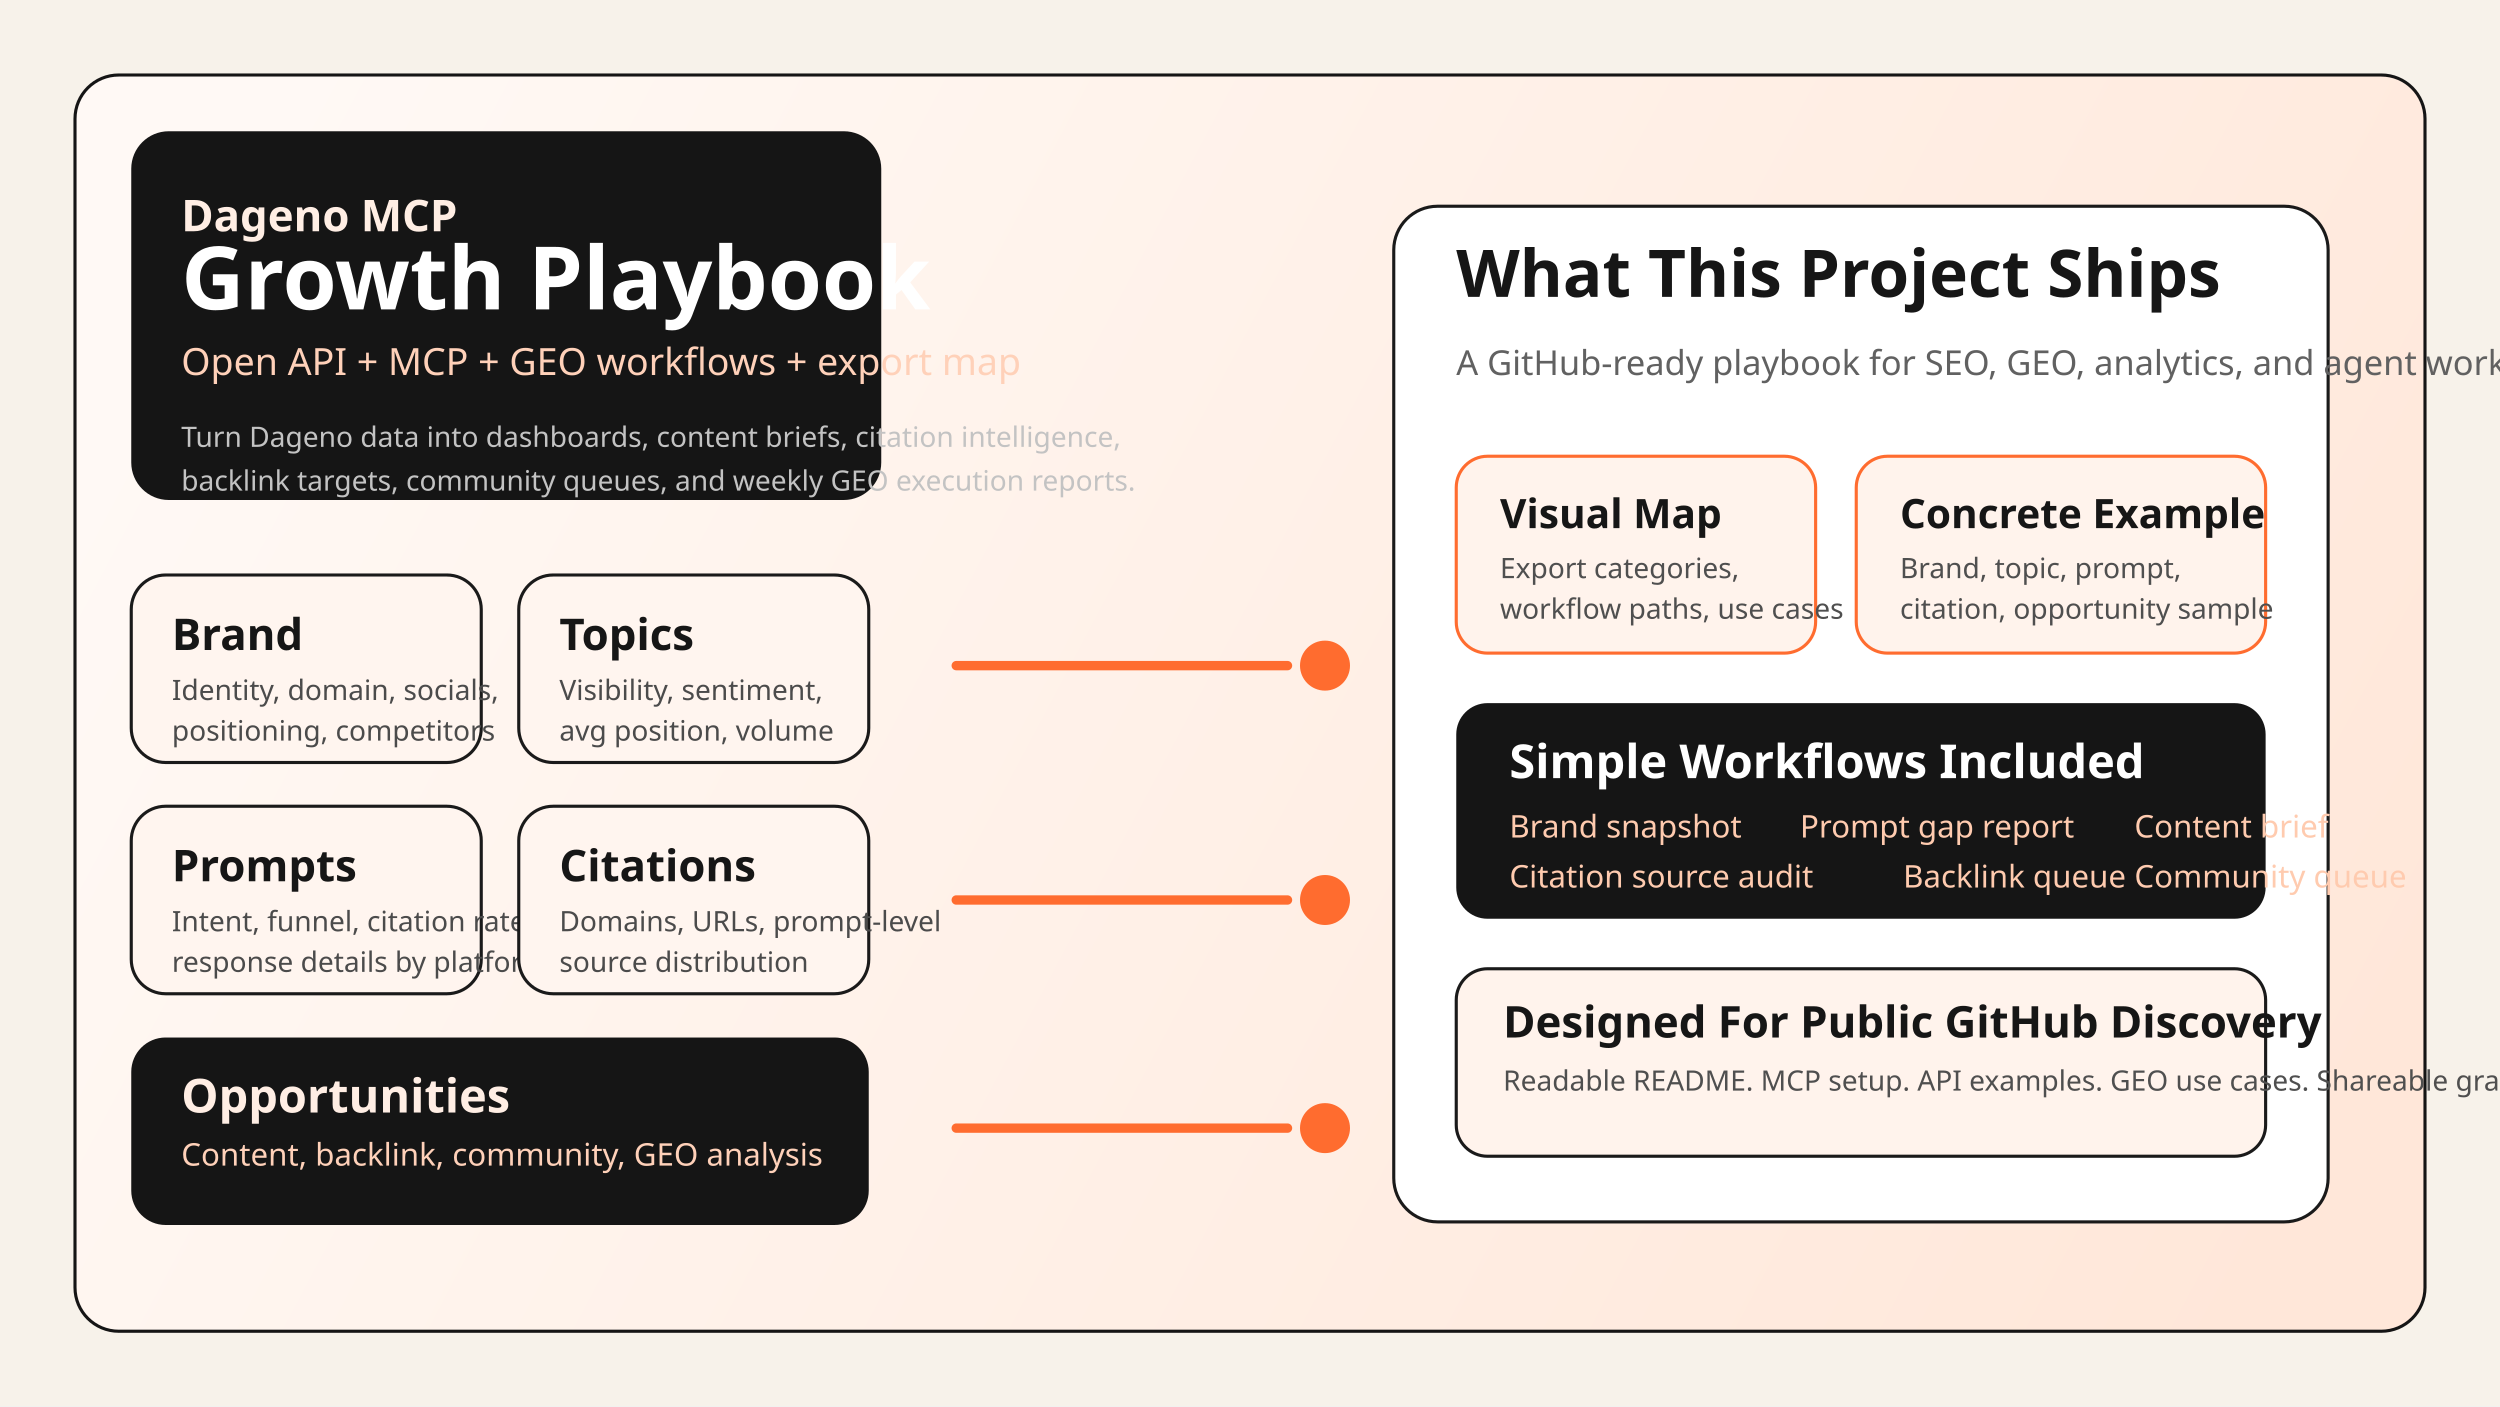
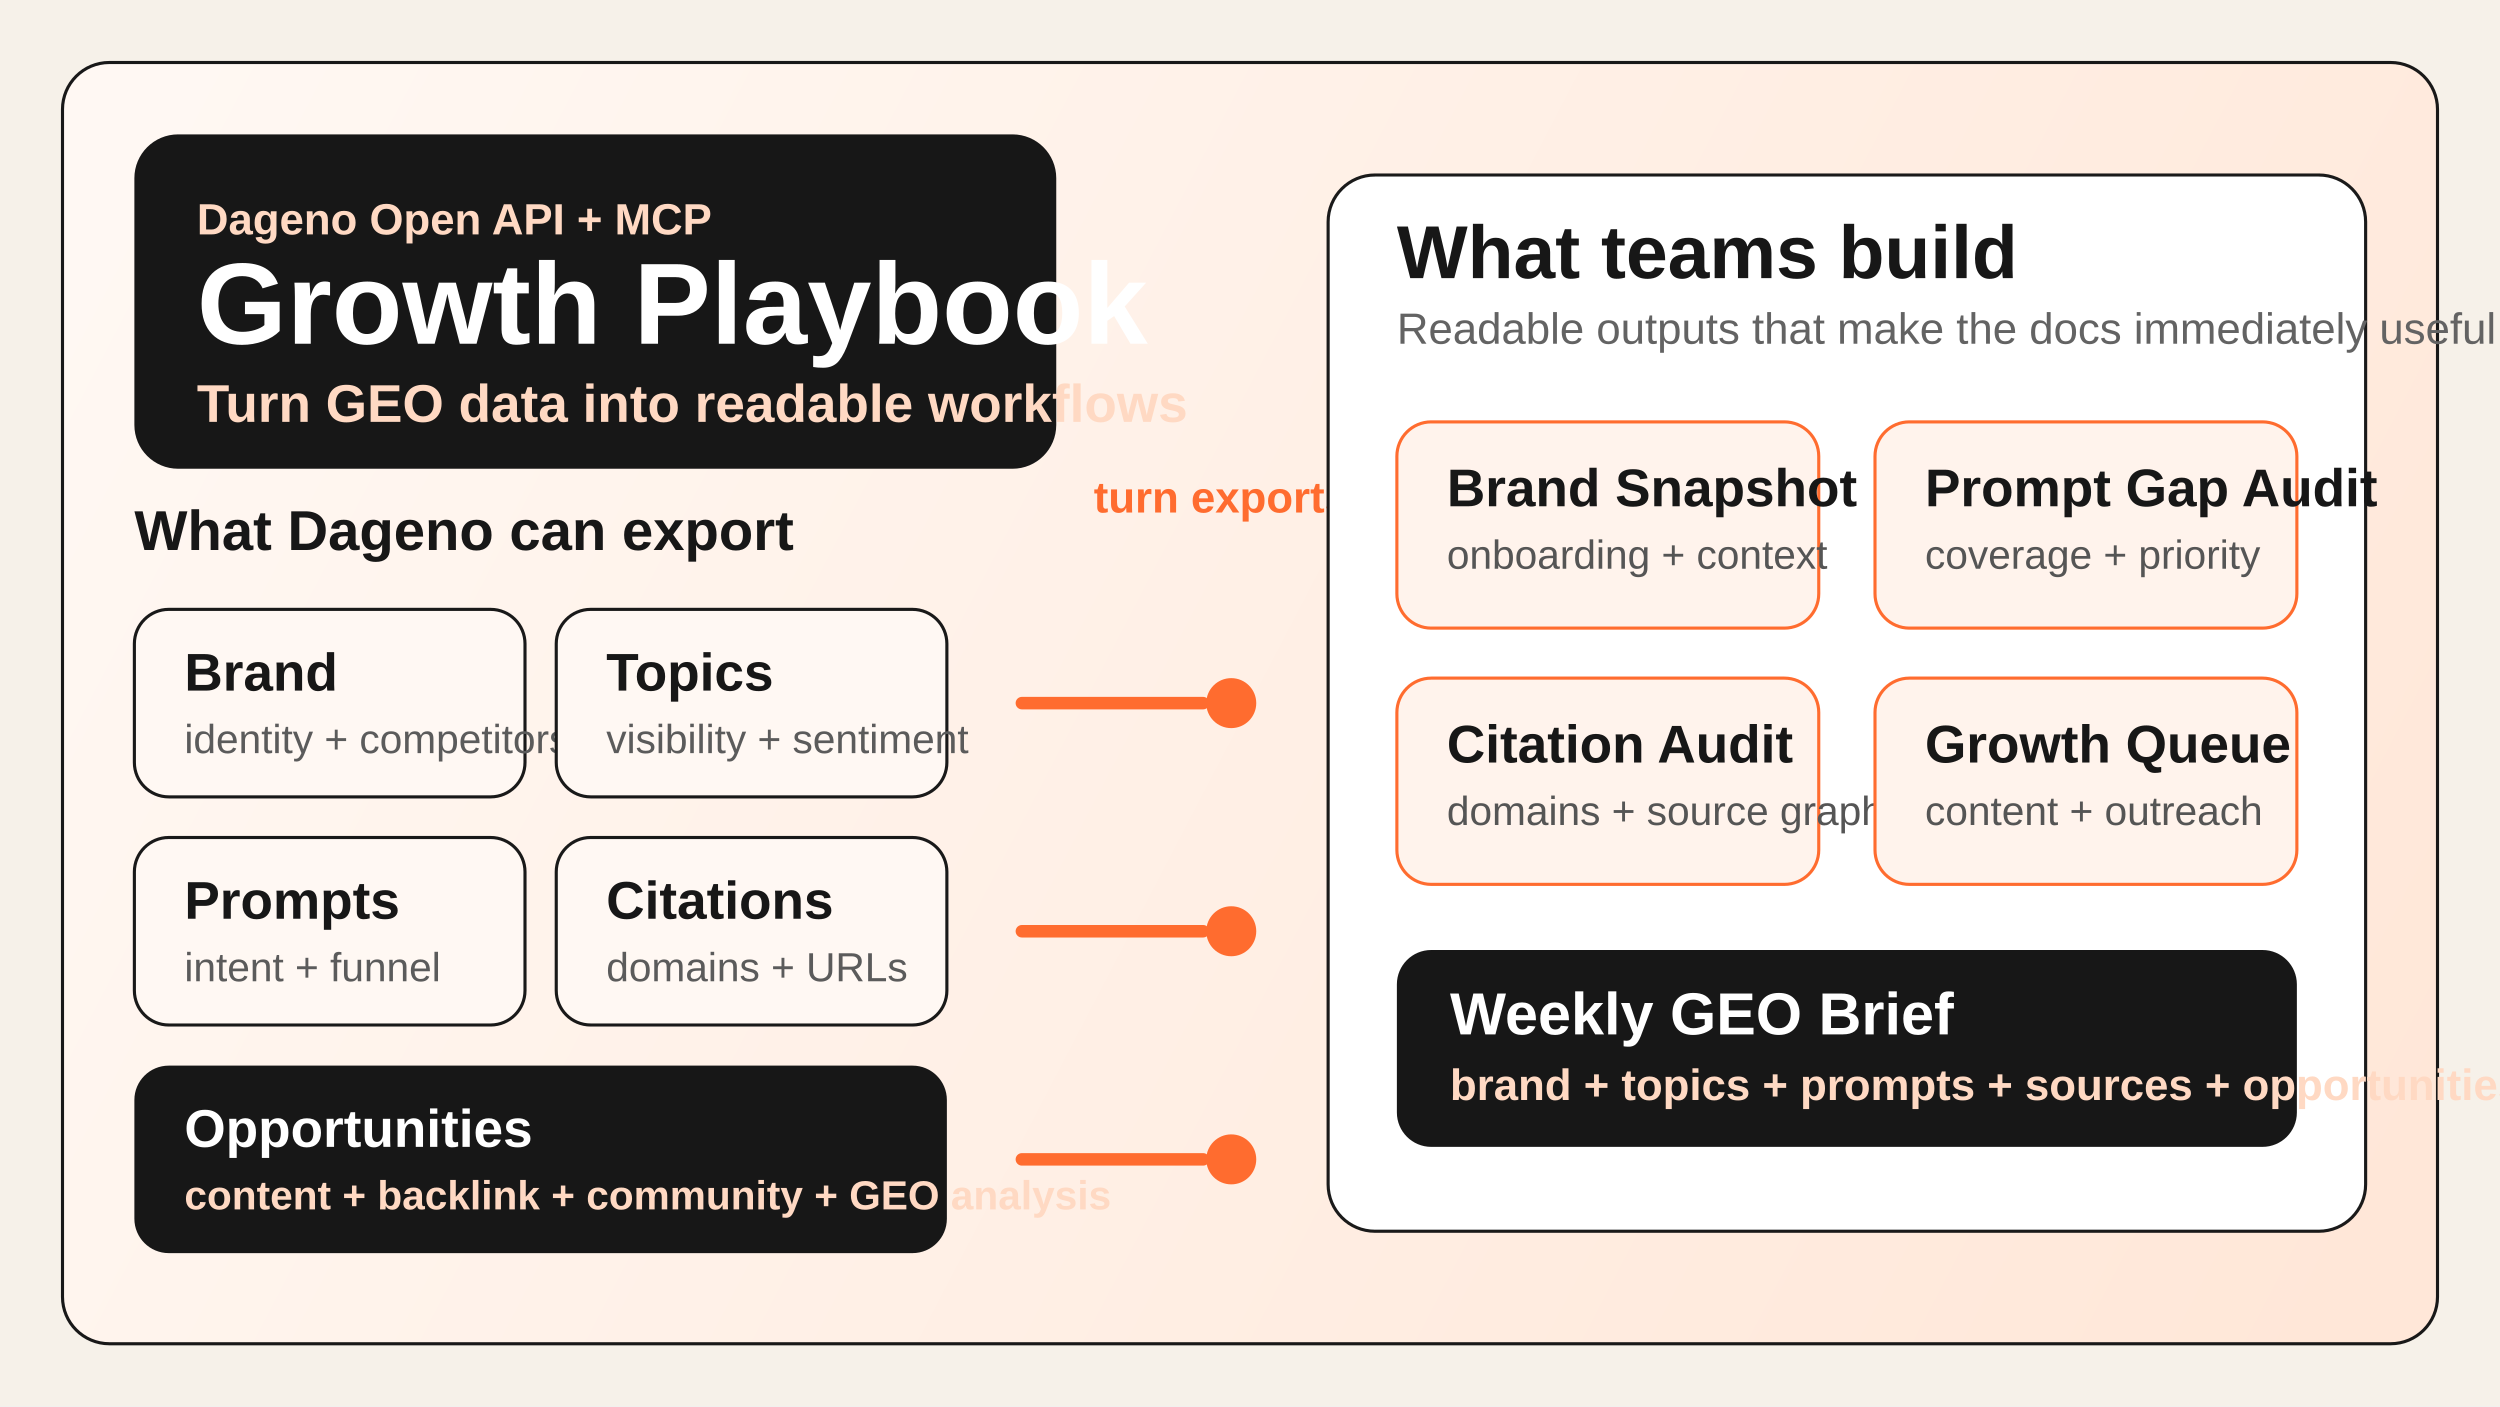
<svg xmlns="http://www.w3.org/2000/svg" width="1600" height="900" viewBox="0 0 1600 900" fill="none">
-   <rect width="1600" height="900" fill="#F7F2EA" />
-   <rect x="48" y="48" width="1504" height="804" rx="28" fill="url(#paint0_linear)" stroke="#151515" stroke-width="2" />
-   <rect x="84" y="84" width="480" height="236" rx="24" fill="#151515" />
-   <text x="116" y="148" fill="#FFEEE4" font-family="Avenir Next, Segoe UI, sans-serif" font-size="28" font-weight="700">Dageno MCP</text>
-   <text x="116" y="198" fill="#FFFFFF" font-family="Avenir Next, Segoe UI, sans-serif" font-size="56" font-weight="800">Growth Playbook</text>
-   <text x="116" y="240" fill="#FFD1B9" font-family="Avenir Next, Segoe UI, sans-serif" font-size="24" font-weight="500">Open API + MCP + GEO workflows + export map</text>
-   <text x="116" y="286" fill="#C3C3C3" font-family="Avenir Next, Segoe UI, sans-serif" font-size="18" font-weight="500">Turn Dageno data into dashboards, content briefs, citation intelligence,</text>
-   <text x="116" y="314" fill="#C3C3C3" font-family="Avenir Next, Segoe UI, sans-serif" font-size="18" font-weight="500">backlink targets, community queues, and weekly GEO execution reports.</text>
-   <rect x="84" y="368" width="224" height="120" rx="22" fill="#FFF5EF" stroke="#1A1A1A" stroke-width="2" />
-   <text x="110" y="416" fill="#161616" font-family="Avenir Next, Segoe UI, sans-serif" font-size="28" font-weight="800">Brand</text>
-   <text x="110" y="448" fill="#4B4B4B" font-family="Avenir Next, Segoe UI, sans-serif" font-size="18" font-weight="500">Identity, domain, socials,</text>
-   <text x="110" y="474" fill="#4B4B4B" font-family="Avenir Next, Segoe UI, sans-serif" font-size="18" font-weight="500">positioning, competitors</text>
-   <rect x="332" y="368" width="224" height="120" rx="22" fill="#FFF5EF" stroke="#1A1A1A" stroke-width="2" />
-   <text x="358" y="416" fill="#161616" font-family="Avenir Next, Segoe UI, sans-serif" font-size="28" font-weight="800">Topics</text>
-   <text x="358" y="448" fill="#4B4B4B" font-family="Avenir Next, Segoe UI, sans-serif" font-size="18" font-weight="500">Visibility, sentiment,</text>
-   <text x="358" y="474" fill="#4B4B4B" font-family="Avenir Next, Segoe UI, sans-serif" font-size="18" font-weight="500">avg position, volume</text>
-   <rect x="84" y="516" width="224" height="120" rx="22" fill="#FFF5EF" stroke="#1A1A1A" stroke-width="2" />
-   <text x="110" y="564" fill="#161616" font-family="Avenir Next, Segoe UI, sans-serif" font-size="28" font-weight="800">Prompts</text>
-   <text x="110" y="596" fill="#4B4B4B" font-family="Avenir Next, Segoe UI, sans-serif" font-size="18" font-weight="500">Intent, funnel, citation rate,</text>
-   <text x="110" y="622" fill="#4B4B4B" font-family="Avenir Next, Segoe UI, sans-serif" font-size="18" font-weight="500">response details by platform</text>
-   <rect x="332" y="516" width="224" height="120" rx="22" fill="#FFF5EF" stroke="#1A1A1A" stroke-width="2" />
-   <text x="358" y="564" fill="#161616" font-family="Avenir Next, Segoe UI, sans-serif" font-size="28" font-weight="800">Citations</text>
-   <text x="358" y="596" fill="#4B4B4B" font-family="Avenir Next, Segoe UI, sans-serif" font-size="18" font-weight="500">Domains, URLs, prompt-level</text>
-   <text x="358" y="622" fill="#4B4B4B" font-family="Avenir Next, Segoe UI, sans-serif" font-size="18" font-weight="500">source distribution</text>
-   <rect x="84" y="664" width="472" height="120" rx="22" fill="#151515" />
-   <text x="116" y="712" fill="#FFEEE4" font-family="Avenir Next, Segoe UI, sans-serif" font-size="30" font-weight="800">Opportunities</text>
-   <text x="116" y="746" fill="#FFD1B9" font-family="Avenir Next, Segoe UI, sans-serif" font-size="20" font-weight="500">Content, backlink, community, GEO analysis</text>
-   <path d="M612 426H824" stroke="#FF6C2F" stroke-width="6" stroke-linecap="round" />
-   <path d="M612 576H824" stroke="#FF6C2F" stroke-width="6" stroke-linecap="round" />
-   <path d="M612 722H824" stroke="#FF6C2F" stroke-width="6" stroke-linecap="round" />
-   <circle cx="848" cy="426" r="16" fill="#FF6C2F" />
-   <circle cx="848" cy="576" r="16" fill="#FF6C2F" />
-   <circle cx="848" cy="722" r="16" fill="#FF6C2F" />
-   <rect x="892" y="132" width="598" height="650" rx="28" fill="#FFFFFF" stroke="#1A1A1A" stroke-width="2" />
-   <text x="932" y="190" fill="#161616" font-family="Avenir Next, Segoe UI, sans-serif" font-size="42" font-weight="800">What This Project Ships</text>
-   <text x="932" y="240" fill="#616161" font-family="Avenir Next, Segoe UI, sans-serif" font-size="22" font-weight="500">A GitHub-ready playbook for SEO, GEO, analytics, and agent workflows.</text>
-   <rect x="932" y="292" width="230" height="126" rx="20" fill="#FFF3EC" stroke="#FF6C2F" stroke-width="2" />
-   <text x="960" y="338" fill="#161616" font-family="Avenir Next, Segoe UI, sans-serif" font-size="26" font-weight="800">Visual Map</text>
-   <text x="960" y="370" fill="#4F4F4F" font-family="Avenir Next, Segoe UI, sans-serif" font-size="18" font-weight="500">Export categories,</text>
-   <text x="960" y="396" fill="#4F4F4F" font-family="Avenir Next, Segoe UI, sans-serif" font-size="18" font-weight="500">workflow paths, use cases</text>
-   <rect x="1188" y="292" width="262" height="126" rx="20" fill="#FFF3EC" stroke="#FF6C2F" stroke-width="2" />
-   <text x="1216" y="338" fill="#161616" font-family="Avenir Next, Segoe UI, sans-serif" font-size="26" font-weight="800">Concrete Example</text>
-   <text x="1216" y="370" fill="#4F4F4F" font-family="Avenir Next, Segoe UI, sans-serif" font-size="18" font-weight="500">Brand, topic, prompt,</text>
-   <text x="1216" y="396" fill="#4F4F4F" font-family="Avenir Next, Segoe UI, sans-serif" font-size="18" font-weight="500">citation, opportunity sample</text>
-   <rect x="932" y="450" width="518" height="138" rx="20" fill="#151515" />
-   <text x="966" y="498" fill="#FFFFFF" font-family="Avenir Next, Segoe UI, sans-serif" font-size="30" font-weight="800">Simple Workflows Included</text>
-   <text x="966" y="536" fill="#FFCBAF" font-family="Avenir Next, Segoe UI, sans-serif" font-size="20" font-weight="500">Brand snapshot</text>
-   <text x="1152" y="536" fill="#FFCBAF" font-family="Avenir Next, Segoe UI, sans-serif" font-size="20" font-weight="500">Prompt gap report</text>
-   <text x="1366" y="536" fill="#FFCBAF" font-family="Avenir Next, Segoe UI, sans-serif" font-size="20" font-weight="500">Content brief</text>
-   <text x="966" y="568" fill="#FFCBAF" font-family="Avenir Next, Segoe UI, sans-serif" font-size="20" font-weight="500">Citation source audit</text>
-   <text x="1218" y="568" fill="#FFCBAF" font-family="Avenir Next, Segoe UI, sans-serif" font-size="20" font-weight="500">Backlink queue</text>
-   <text x="1366" y="568" fill="#FFCBAF" font-family="Avenir Next, Segoe UI, sans-serif" font-size="20" font-weight="500">Community queue</text>
-   <rect x="932" y="620" width="518" height="120" rx="20" fill="#FFF3EC" stroke="#1A1A1A" stroke-width="2" />
-   <text x="962" y="664" fill="#161616" font-family="Avenir Next, Segoe UI, sans-serif" font-size="28" font-weight="800">Designed For Public GitHub Discovery</text>
-   <text x="962" y="698" fill="#4F4F4F" font-family="Avenir Next, Segoe UI, sans-serif" font-size="18" font-weight="500">Readable README. MCP setup. API examples. GEO use cases. Shareable graph.</text>
+   <rect width="1600" height="900" fill="#F6F1E9" />
+   <rect x="40" y="40" width="1520" height="820" rx="30" fill="url(#bg)" stroke="#181818" stroke-width="2" />
+   <rect x="86" y="86" width="590" height="214" rx="28" fill="#171717" />
+   <text x="126" y="150" fill="#FFD9C3" font-family="Avenir Next, Helvetica Neue, Arial, sans-serif" font-size="28" font-weight="700">Dageno Open API + MCP</text>
+   <text x="126" y="220" fill="#FFFFFF" font-family="Avenir Next, Helvetica Neue, Arial, sans-serif" font-size="74" font-weight="800">Growth Playbook</text>
+   <text x="126" y="270" fill="#FFD9C3" font-family="Avenir Next, Helvetica Neue, Arial, sans-serif" font-size="34" font-weight="600">Turn GEO data into readable workflows</text>
+   <text x="86" y="352" fill="#171717" font-family="Avenir Next, Helvetica Neue, Arial, sans-serif" font-size="36" font-weight="800">What Dageno can export</text>
+   <rect x="86" y="390" width="250" height="120" rx="22" fill="#FFF8F3" stroke="#191919" stroke-width="2" />
+   <text x="118" y="442" fill="#171717" font-family="Avenir Next, Helvetica Neue, Arial, sans-serif" font-size="34" font-weight="800">Brand</text>
+   <text x="118" y="482" fill="#5B5B5B" font-family="Avenir Next, Helvetica Neue, Arial, sans-serif" font-size="26" font-weight="500">identity + competitors</text>
+   <rect x="356" y="390" width="250" height="120" rx="22" fill="#FFF8F3" stroke="#191919" stroke-width="2" />
+   <text x="388" y="442" fill="#171717" font-family="Avenir Next, Helvetica Neue, Arial, sans-serif" font-size="34" font-weight="800">Topics</text>
+   <text x="388" y="482" fill="#5B5B5B" font-family="Avenir Next, Helvetica Neue, Arial, sans-serif" font-size="26" font-weight="500">visibility + sentiment</text>
+   <rect x="86" y="536" width="250" height="120" rx="22" fill="#FFF8F3" stroke="#191919" stroke-width="2" />
+   <text x="118" y="588" fill="#171717" font-family="Avenir Next, Helvetica Neue, Arial, sans-serif" font-size="34" font-weight="800">Prompts</text>
+   <text x="118" y="628" fill="#5B5B5B" font-family="Avenir Next, Helvetica Neue, Arial, sans-serif" font-size="26" font-weight="500">intent + funnel</text>
+   <rect x="356" y="536" width="250" height="120" rx="22" fill="#FFF8F3" stroke="#191919" stroke-width="2" />
+   <text x="388" y="588" fill="#171717" font-family="Avenir Next, Helvetica Neue, Arial, sans-serif" font-size="34" font-weight="800">Citations</text>
+   <text x="388" y="628" fill="#5B5B5B" font-family="Avenir Next, Helvetica Neue, Arial, sans-serif" font-size="26" font-weight="500">domains + URLs</text>
+   <rect x="86" y="682" width="520" height="120" rx="22" fill="#171717" />
+   <text x="118" y="734" fill="#FFFFFF" font-family="Avenir Next, Helvetica Neue, Arial, sans-serif" font-size="34" font-weight="800">Opportunities</text>
+   <text x="118" y="774" fill="#FFD9C3" font-family="Avenir Next, Helvetica Neue, Arial, sans-serif" font-size="26" font-weight="600">content + backlink + community + GEO analysis</text>
+   <path d="M654 450H770" stroke="#FF6C2F" stroke-width="8" stroke-linecap="round" />
+   <path d="M654 596H770" stroke="#FF6C2F" stroke-width="8" stroke-linecap="round" />
+   <path d="M654 742H770" stroke="#FF6C2F" stroke-width="8" stroke-linecap="round" />
+   <circle cx="788" cy="450" r="16" fill="#FF6C2F" />
+   <circle cx="788" cy="596" r="16" fill="#FF6C2F" />
+   <circle cx="788" cy="742" r="16" fill="#FF6C2F" />
+   <text x="700" y="328" fill="#FF6C2F" font-family="Avenir Next, Helvetica Neue, Arial, sans-serif" font-size="28" font-weight="700">turn exports into</text>
+   <rect x="850" y="112" width="664" height="676" rx="30" fill="#FFFFFF" stroke="#1A1A1A" stroke-width="2" />
+   <text x="894" y="178" fill="#171717" font-family="Avenir Next, Helvetica Neue, Arial, sans-serif" font-size="48" font-weight="800">What teams build</text>
+   <text x="894" y="220" fill="#636363" font-family="Avenir Next, Helvetica Neue, Arial, sans-serif" font-size="28" font-weight="500">Readable outputs that make the docs immediately useful.</text>
+   <rect x="894" y="270" width="270" height="132" rx="22" fill="#FFF3EC" stroke="#FF6C2F" stroke-width="2" />
+   <text x="926" y="324" fill="#171717" font-family="Avenir Next, Helvetica Neue, Arial, sans-serif" font-size="34" font-weight="800">Brand Snapshot</text>
+   <text x="926" y="364" fill="#555555" font-family="Avenir Next, Helvetica Neue, Arial, sans-serif" font-size="26" font-weight="500">onboarding + context</text>
+   <rect x="1200" y="270" width="270" height="132" rx="22" fill="#FFF3EC" stroke="#FF6C2F" stroke-width="2" />
+   <text x="1232" y="324" fill="#171717" font-family="Avenir Next, Helvetica Neue, Arial, sans-serif" font-size="34" font-weight="800">Prompt Gap Audit</text>
+   <text x="1232" y="364" fill="#555555" font-family="Avenir Next, Helvetica Neue, Arial, sans-serif" font-size="26" font-weight="500">coverage + priority</text>
+   <rect x="894" y="434" width="270" height="132" rx="22" fill="#FFF3EC" stroke="#FF6C2F" stroke-width="2" />
+   <text x="926" y="488" fill="#171717" font-family="Avenir Next, Helvetica Neue, Arial, sans-serif" font-size="34" font-weight="800">Citation Audit</text>
+   <text x="926" y="528" fill="#555555" font-family="Avenir Next, Helvetica Neue, Arial, sans-serif" font-size="26" font-weight="500">domains + source graph</text>
+   <rect x="1200" y="434" width="270" height="132" rx="22" fill="#FFF3EC" stroke="#FF6C2F" stroke-width="2" />
+   <text x="1232" y="488" fill="#171717" font-family="Avenir Next, Helvetica Neue, Arial, sans-serif" font-size="34" font-weight="800">Growth Queue</text>
+   <text x="1232" y="528" fill="#555555" font-family="Avenir Next, Helvetica Neue, Arial, sans-serif" font-size="26" font-weight="500">content + outreach</text>
+   <rect x="894" y="608" width="576" height="126" rx="22" fill="#171717" />
+   <text x="928" y="662" fill="#FFFFFF" font-family="Avenir Next, Helvetica Neue, Arial, sans-serif" font-size="38" font-weight="800">Weekly GEO Brief</text>
+   <text x="928" y="704" fill="#FFD9C3" font-family="Avenir Next, Helvetica Neue, Arial, sans-serif" font-size="28" font-weight="600">brand + topics + prompts + sources + opportunities</text>
  <defs>
-     <linearGradient id="paint0_linear" x1="150" y1="120" x2="1456" y2="812" gradientUnits="userSpaceOnUse">
-       <stop stop-color="#FFF9F5" />
-       <stop offset="1" stop-color="#FFE7D9" />
+     <linearGradient id="bg" x1="90" y1="80" x2="1510" y2="820" gradientUnits="userSpaceOnUse">
+       <stop stop-color="#FFF8F3" />
+       <stop offset="1" stop-color="#FFE7D8" />
    </linearGradient>
  </defs>
</svg>
